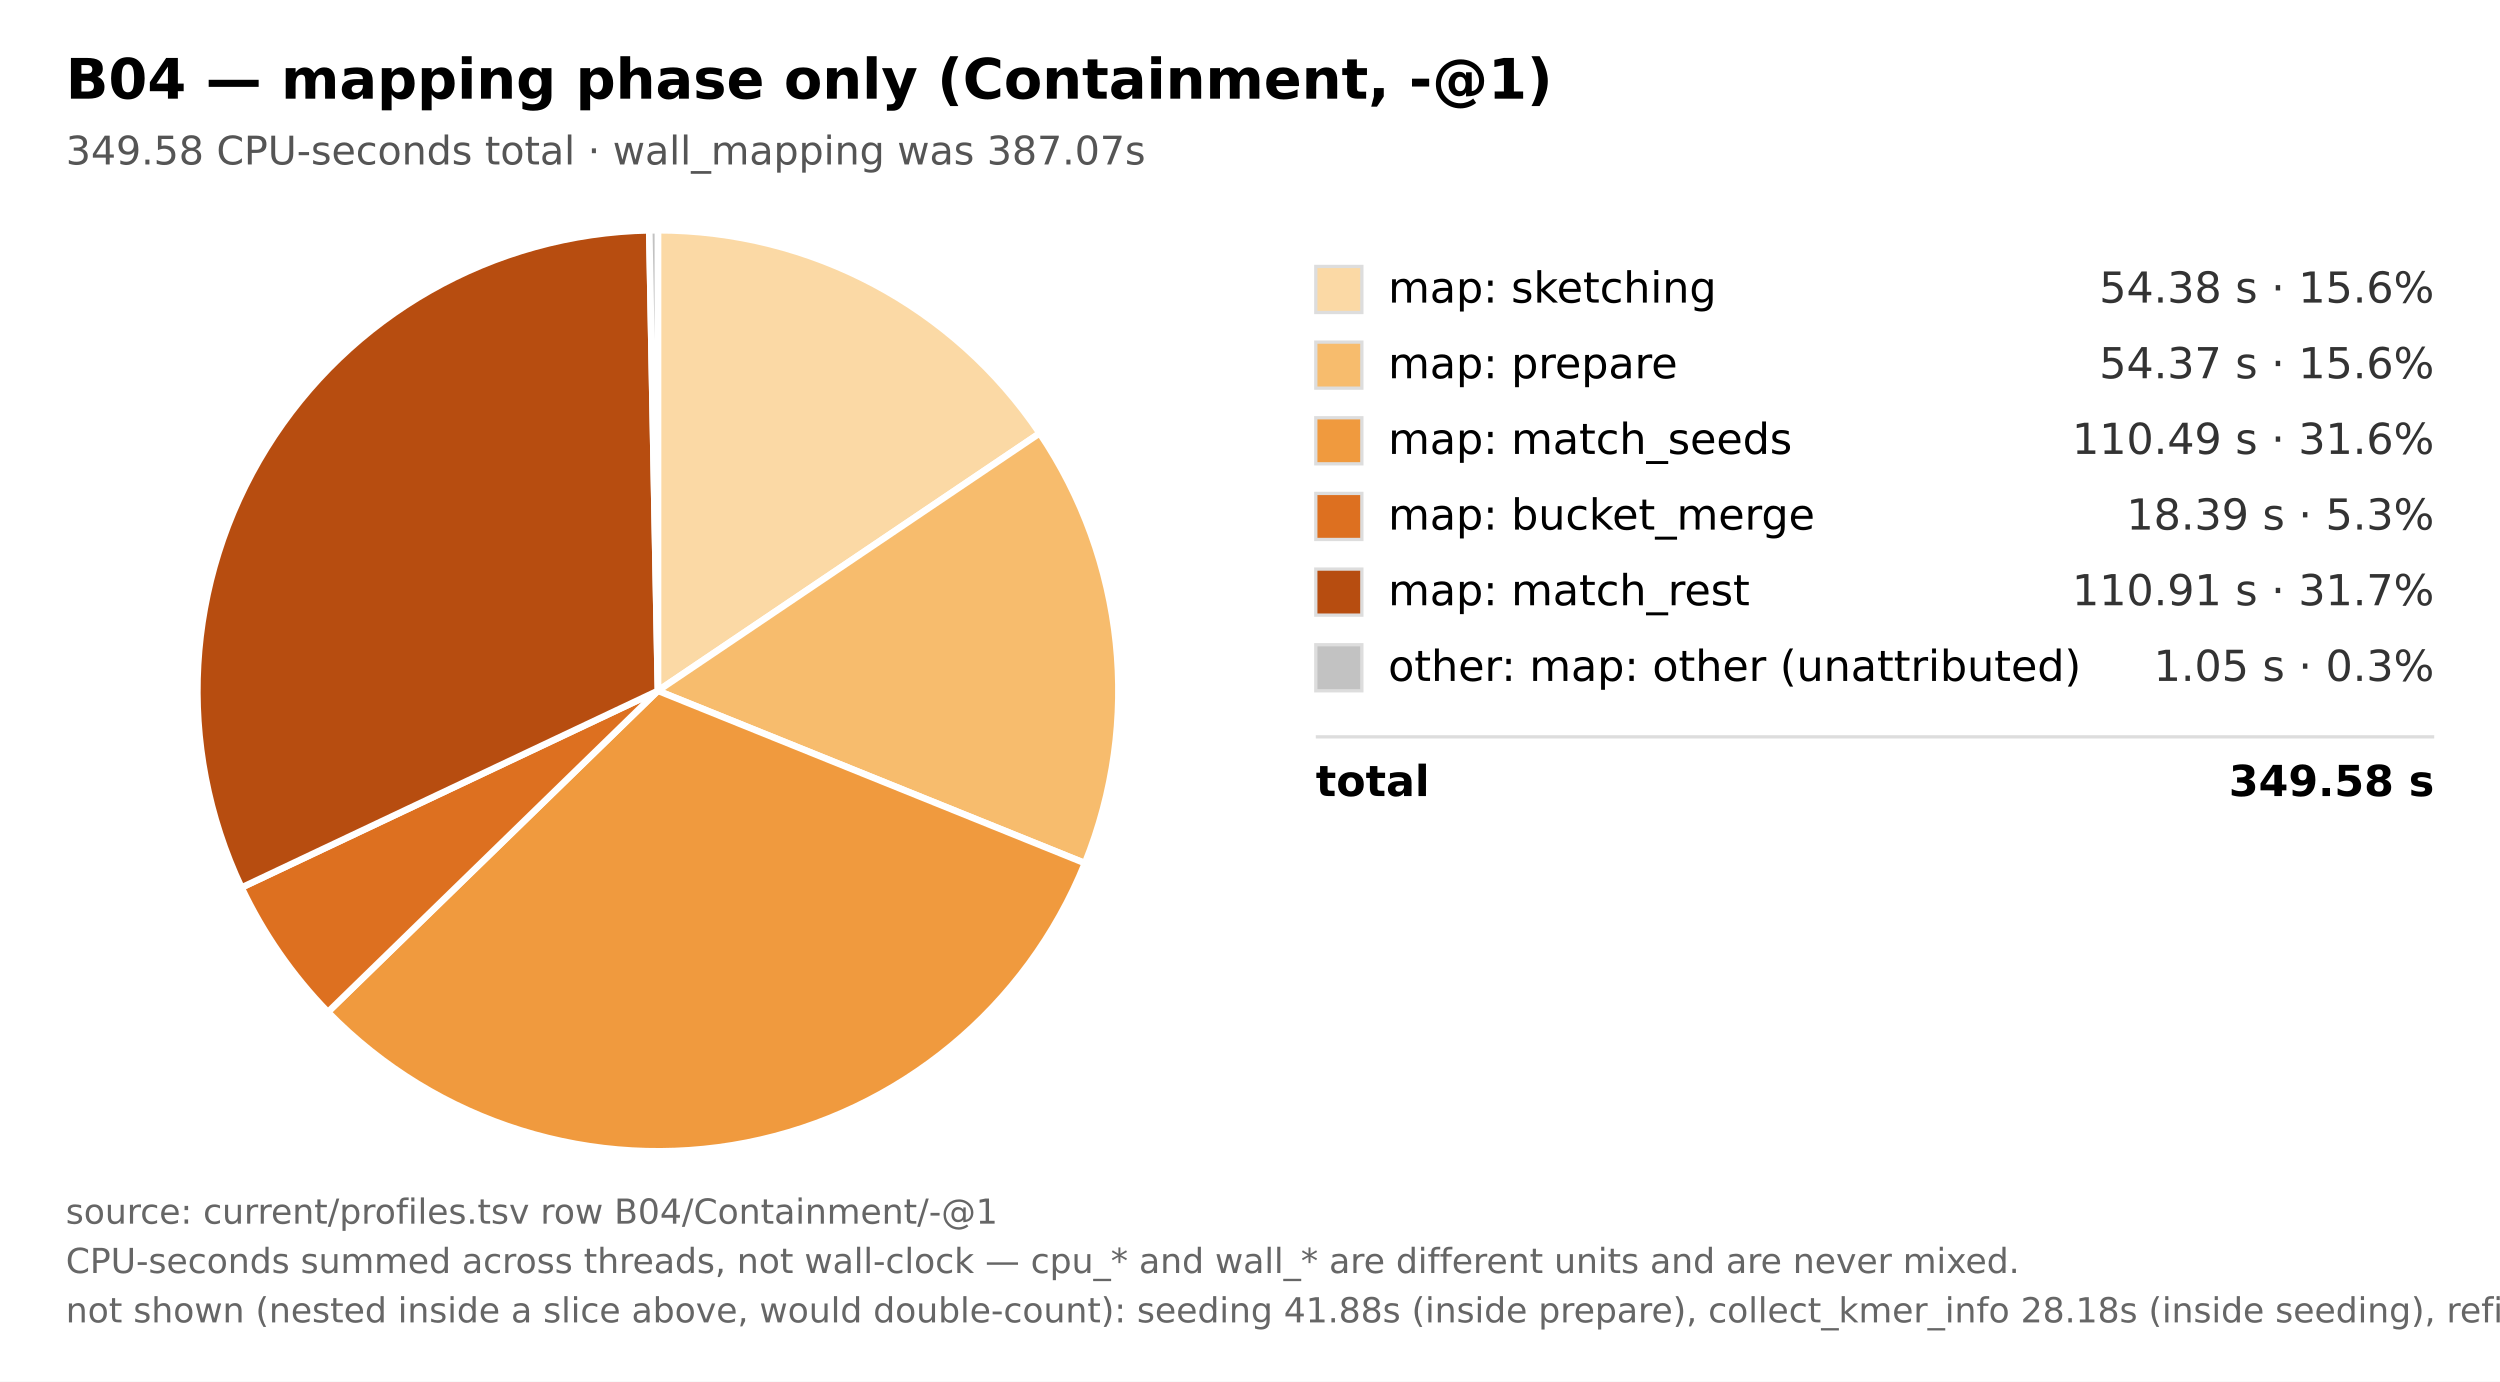
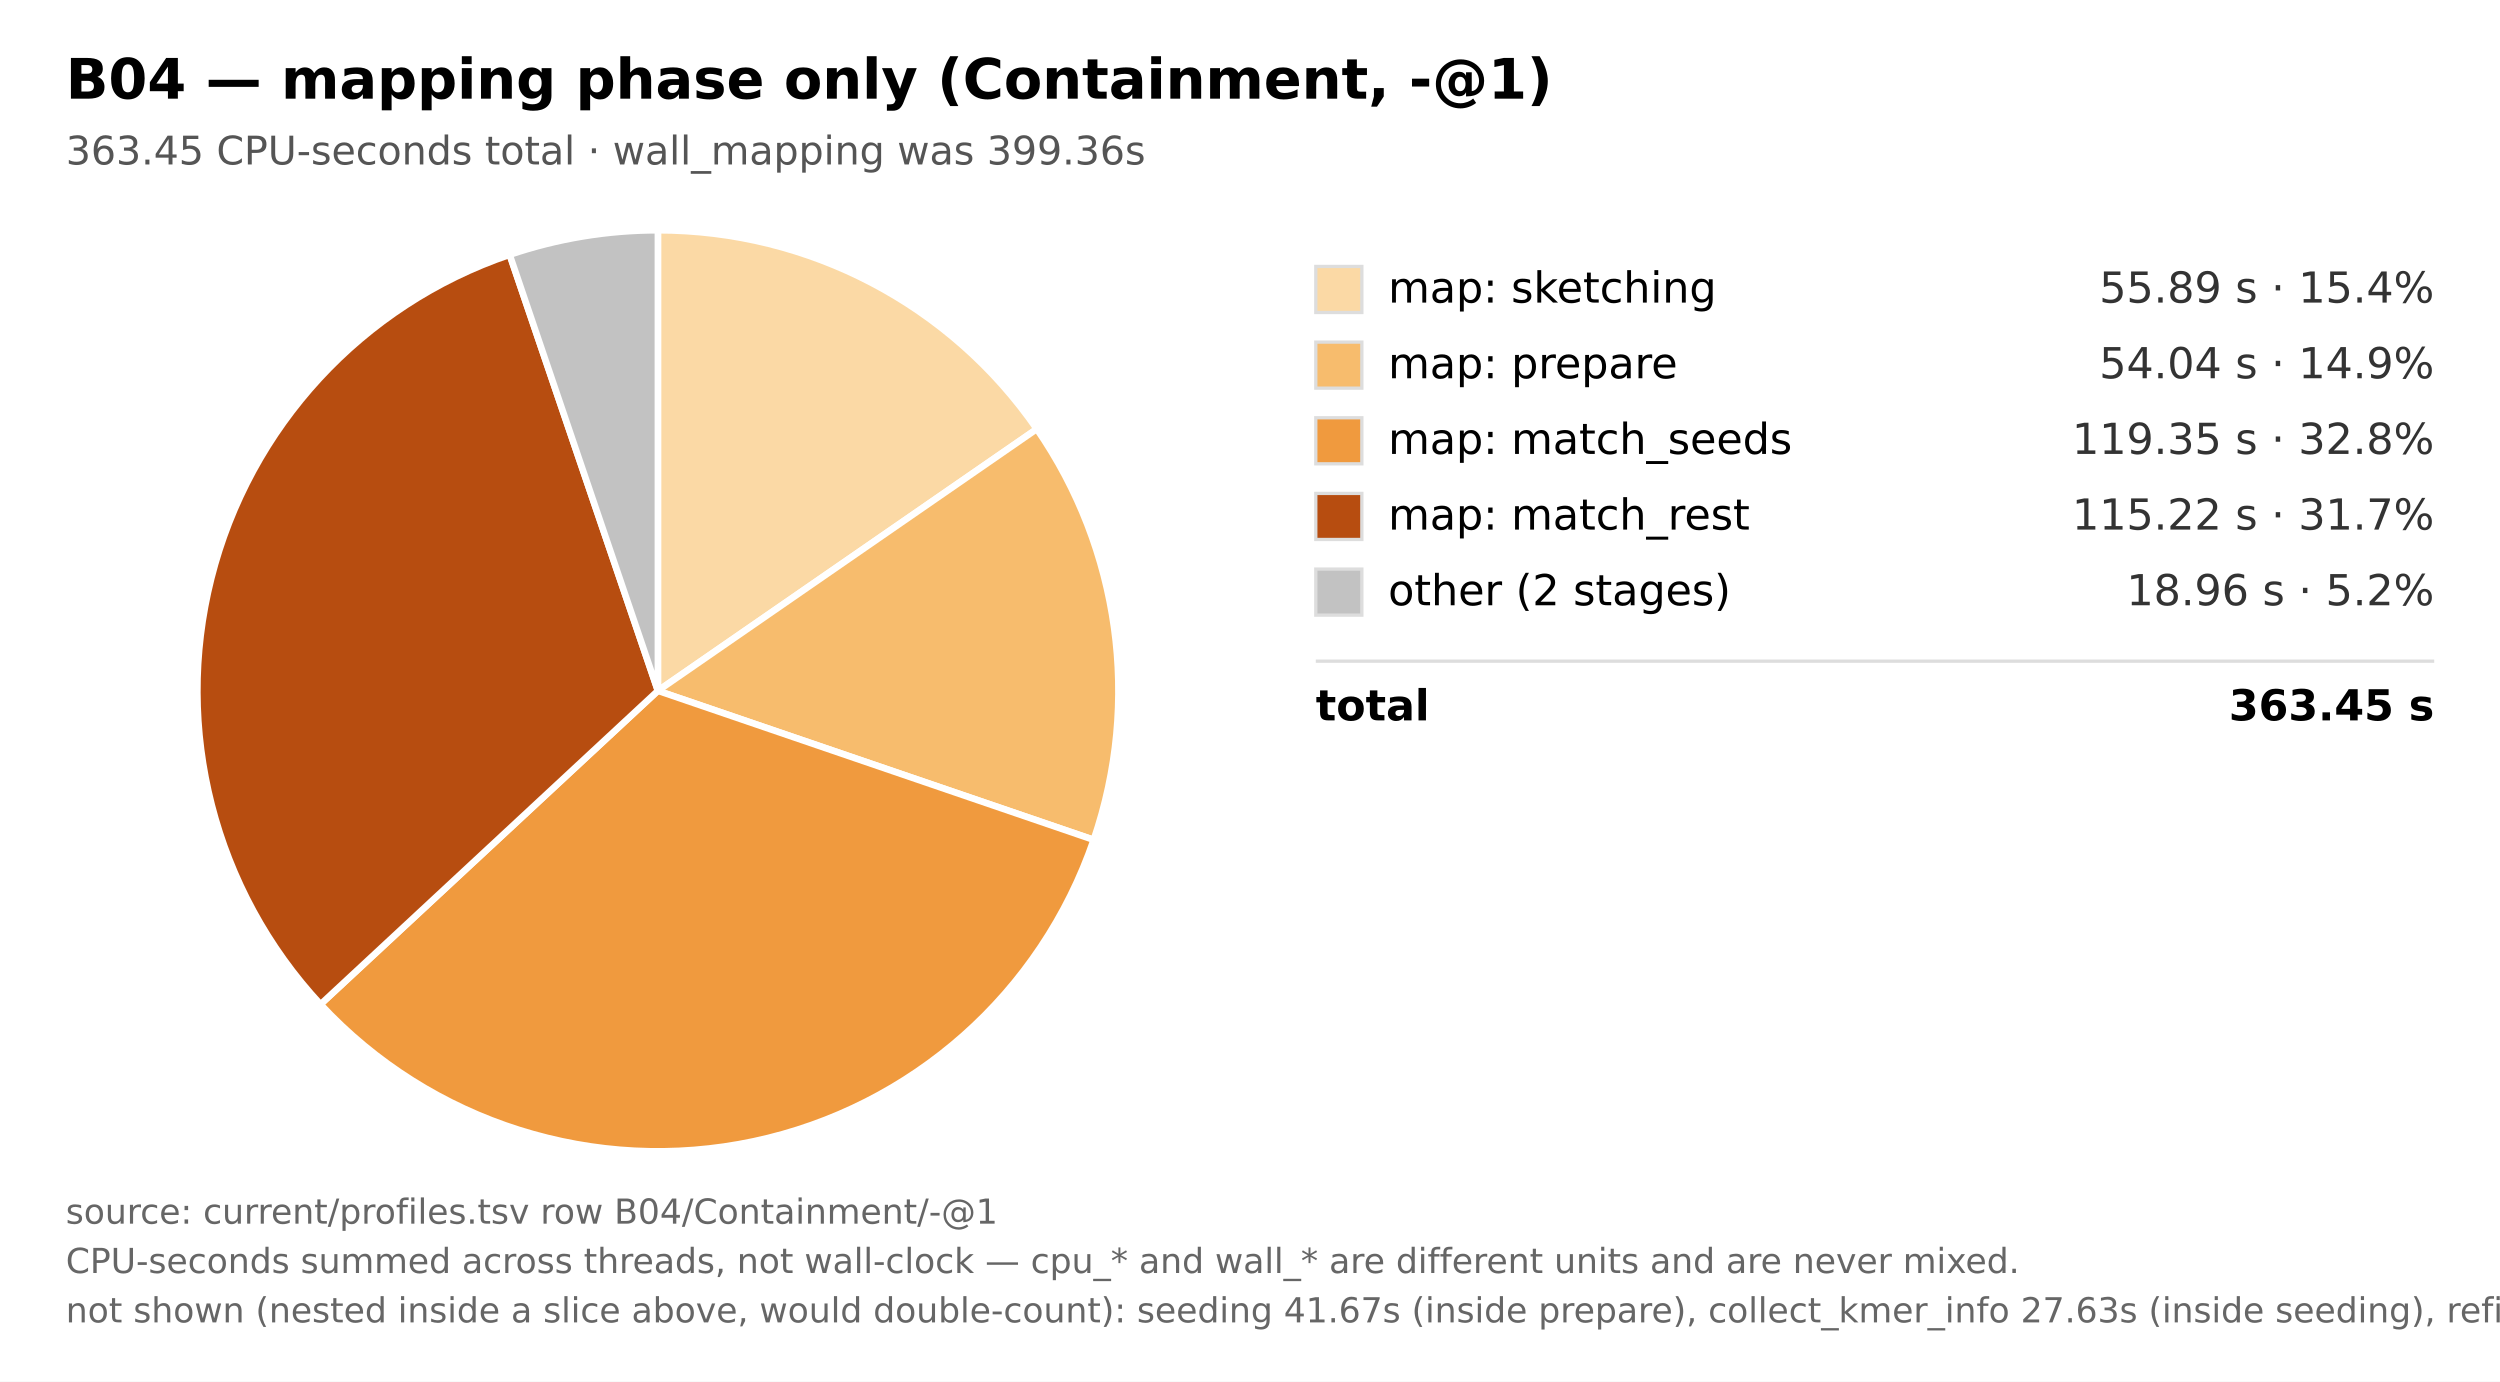
<svg xmlns="http://www.w3.org/2000/svg" width="760" height="420" viewBox="0 0 760 420" font-family="DejaVu Sans, Helvetica, Arial, sans-serif">
  <rect width="760" height="420" fill="#ffffff" />
  <text x="20" y="30" font-size="17" font-weight="bold">B04 — mapping phase only (Containment, -@1)</text>
-   <text x="20" y="50" font-size="12" fill="#555555">349.58 CPU-seconds total · wall_mapping was 387.07s</text>
-   <path d="M 200.00,210.00 L 200.00,70.00 A 140.00,140.00 0 0,1 316.06,131.71 Z" fill="#fbd9a5" stroke="#ffffff" stroke-width="2" />
-   <path d="M 200.00,210.00 L 316.06,131.71 A 140.00,140.00 0 0,1 329.82,262.41 Z" fill="#f7bc6d" stroke="#ffffff" stroke-width="2" />
-   <path d="M 200.00,210.00 L 329.82,262.41 A 140.00,140.00 0 0,1 99.69,307.66 Z" fill="#f09a3e" stroke="#ffffff" stroke-width="2" />
-   <path d="M 200.00,210.00 L 99.69,307.66 A 140.00,140.00 0 0,1 73.42,269.81 Z" fill="#dd7020" stroke="#ffffff" stroke-width="2" />
-   <path d="M 200.00,210.00 L 73.42,269.81 A 140.00,140.00 0 0,1 197.37,70.02 Z" fill="#b74d10" stroke="#ffffff" stroke-width="2" />
-   <path d="M 200.00,210.00 L 197.37,70.02 A 140.00,140.00 0 0,1 200.00,70.00 Z" fill="#c2c2c2" stroke="#ffffff" stroke-width="2" />
+   <text x="20" y="50" font-size="12" fill="#555555">363.45 CPU-seconds total · wall_mapping was 399.36s</text>
+   <path d="M 200.00,210.00 L 200.00,70.00 A 140.00,140.00 0 0,1 315.18,130.42 Z" fill="#fbd9a5" stroke="#ffffff" stroke-width="2" />
+   <path d="M 200.00,210.00 L 315.18,130.42 A 140.00,140.00 0 0,1 332.47,255.31 Z" fill="#f7bc6d" stroke="#ffffff" stroke-width="2" />
+   <path d="M 200.00,210.00 L 332.47,255.31 A 140.00,140.00 0 0,1 97.45,305.31 Z" fill="#f09a3e" stroke="#ffffff" stroke-width="2" />
+   <path d="M 200.00,210.00 L 97.45,305.31 A 140.00,140.00 0 0,1 154.94,77.45 Z" fill="#b74d10" stroke="#ffffff" stroke-width="2" />
+   <path d="M 200.00,210.00 L 154.94,77.45 A 140.00,140.00 0 0,1 200.00,70.00 Z" fill="#c2c2c2" stroke="#ffffff" stroke-width="2" />
  <rect x="400" y="81" width="14" height="14" fill="#fbd9a5" stroke="#dddddd" stroke-width="1" />
  <text x="422" y="92" font-size="13">map: sketching</text>
-   <text x="740" y="92" font-size="13" text-anchor="end" fill="#333333">54.38 s · 15.6%</text>
+   <text x="740" y="92" font-size="13" text-anchor="end" fill="#333333">55.89 s · 15.4%</text>
  <rect x="400" y="104" width="14" height="14" fill="#f7bc6d" stroke="#dddddd" stroke-width="1" />
  <text x="422" y="115" font-size="13">map: prepare</text>
-   <text x="740" y="115" font-size="13" text-anchor="end" fill="#333333">54.37 s · 15.6%</text>
+   <text x="740" y="115" font-size="13" text-anchor="end" fill="#333333">54.04 s · 14.9%</text>
  <rect x="400" y="127" width="14" height="14" fill="#f09a3e" stroke="#dddddd" stroke-width="1" />
  <text x="422" y="138" font-size="13">map: match_seeds</text>
-   <text x="740" y="138" font-size="13" text-anchor="end" fill="#333333">110.49 s · 31.6%</text>
-   <rect x="400" y="150" width="14" height="14" fill="#dd7020" stroke="#dddddd" stroke-width="1" />
-   <text x="422" y="161" font-size="13">map: bucket_merge</text>
-   <text x="740" y="161" font-size="13" text-anchor="end" fill="#333333">18.39 s · 5.3%</text>
-   <rect x="400" y="173" width="14" height="14" fill="#b74d10" stroke="#dddddd" stroke-width="1" />
-   <text x="422" y="184" font-size="13">map: match_rest</text>
-   <text x="740" y="184" font-size="13" text-anchor="end" fill="#333333">110.91 s · 31.7%</text>
-   <rect x="400" y="196" width="14" height="14" fill="#c2c2c2" stroke="#dddddd" stroke-width="1" />
-   <text x="422" y="207" font-size="13">other: map: other (unattributed)</text>
-   <text x="740" y="207" font-size="13" text-anchor="end" fill="#333333">1.05 s · 0.3%</text>
-   <line x1="400" y1="224" x2="740" y2="224" stroke="#dddddd" />
-   <text x="400" y="242" font-size="13" font-weight="bold">total</text>
-   <text x="740" y="242" font-size="13" text-anchor="end" font-weight="bold">349.58 s</text>
+   <text x="740" y="138" font-size="13" text-anchor="end" fill="#333333">119.35 s · 32.8%</text>
+   <rect x="400" y="150" width="14" height="14" fill="#b74d10" stroke="#dddddd" stroke-width="1" />
+   <text x="422" y="161" font-size="13">map: match_rest</text>
+   <text x="740" y="161" font-size="13" text-anchor="end" fill="#333333">115.22 s · 31.7%</text>
+   <rect x="400" y="173" width="14" height="14" fill="#c2c2c2" stroke="#dddddd" stroke-width="1" />
+   <text x="422" y="184" font-size="13">other (2 stages)</text>
+   <text x="740" y="184" font-size="13" text-anchor="end" fill="#333333">18.96 s · 5.2%</text>
+   <line x1="400" y1="201" x2="740" y2="201" stroke="#dddddd" />
+   <text x="400" y="219" font-size="13" font-weight="bold">total</text>
+   <text x="740" y="219" font-size="13" text-anchor="end" font-weight="bold">363.45 s</text>
  <text x="20" y="372" font-size="10.5" fill="#666666">source: current/profiles.tsv row B04/Containment/-@1</text>
  <text x="20" y="387" font-size="10.5" fill="#666666">CPU-seconds summed across threads, not wall-clock — cpu_* and wall_* are different units and are never mixed.</text>
-   <text x="20" y="402" font-size="10.5" fill="#666666">not shown (nested inside a slice above, would double-count): seeding 41.88s (inside prepare), collect_kmer_info 28.18s (inside seeding), refine 69.60s (inside match_rest)</text>
+   <text x="20" y="402" font-size="10.5" fill="#666666">not shown (nested inside a slice above, would double-count): seeding 41.67s (inside prepare), collect_kmer_info 27.63s (inside seeding), refine 74.14s (inside match_rest)</text>
</svg>
